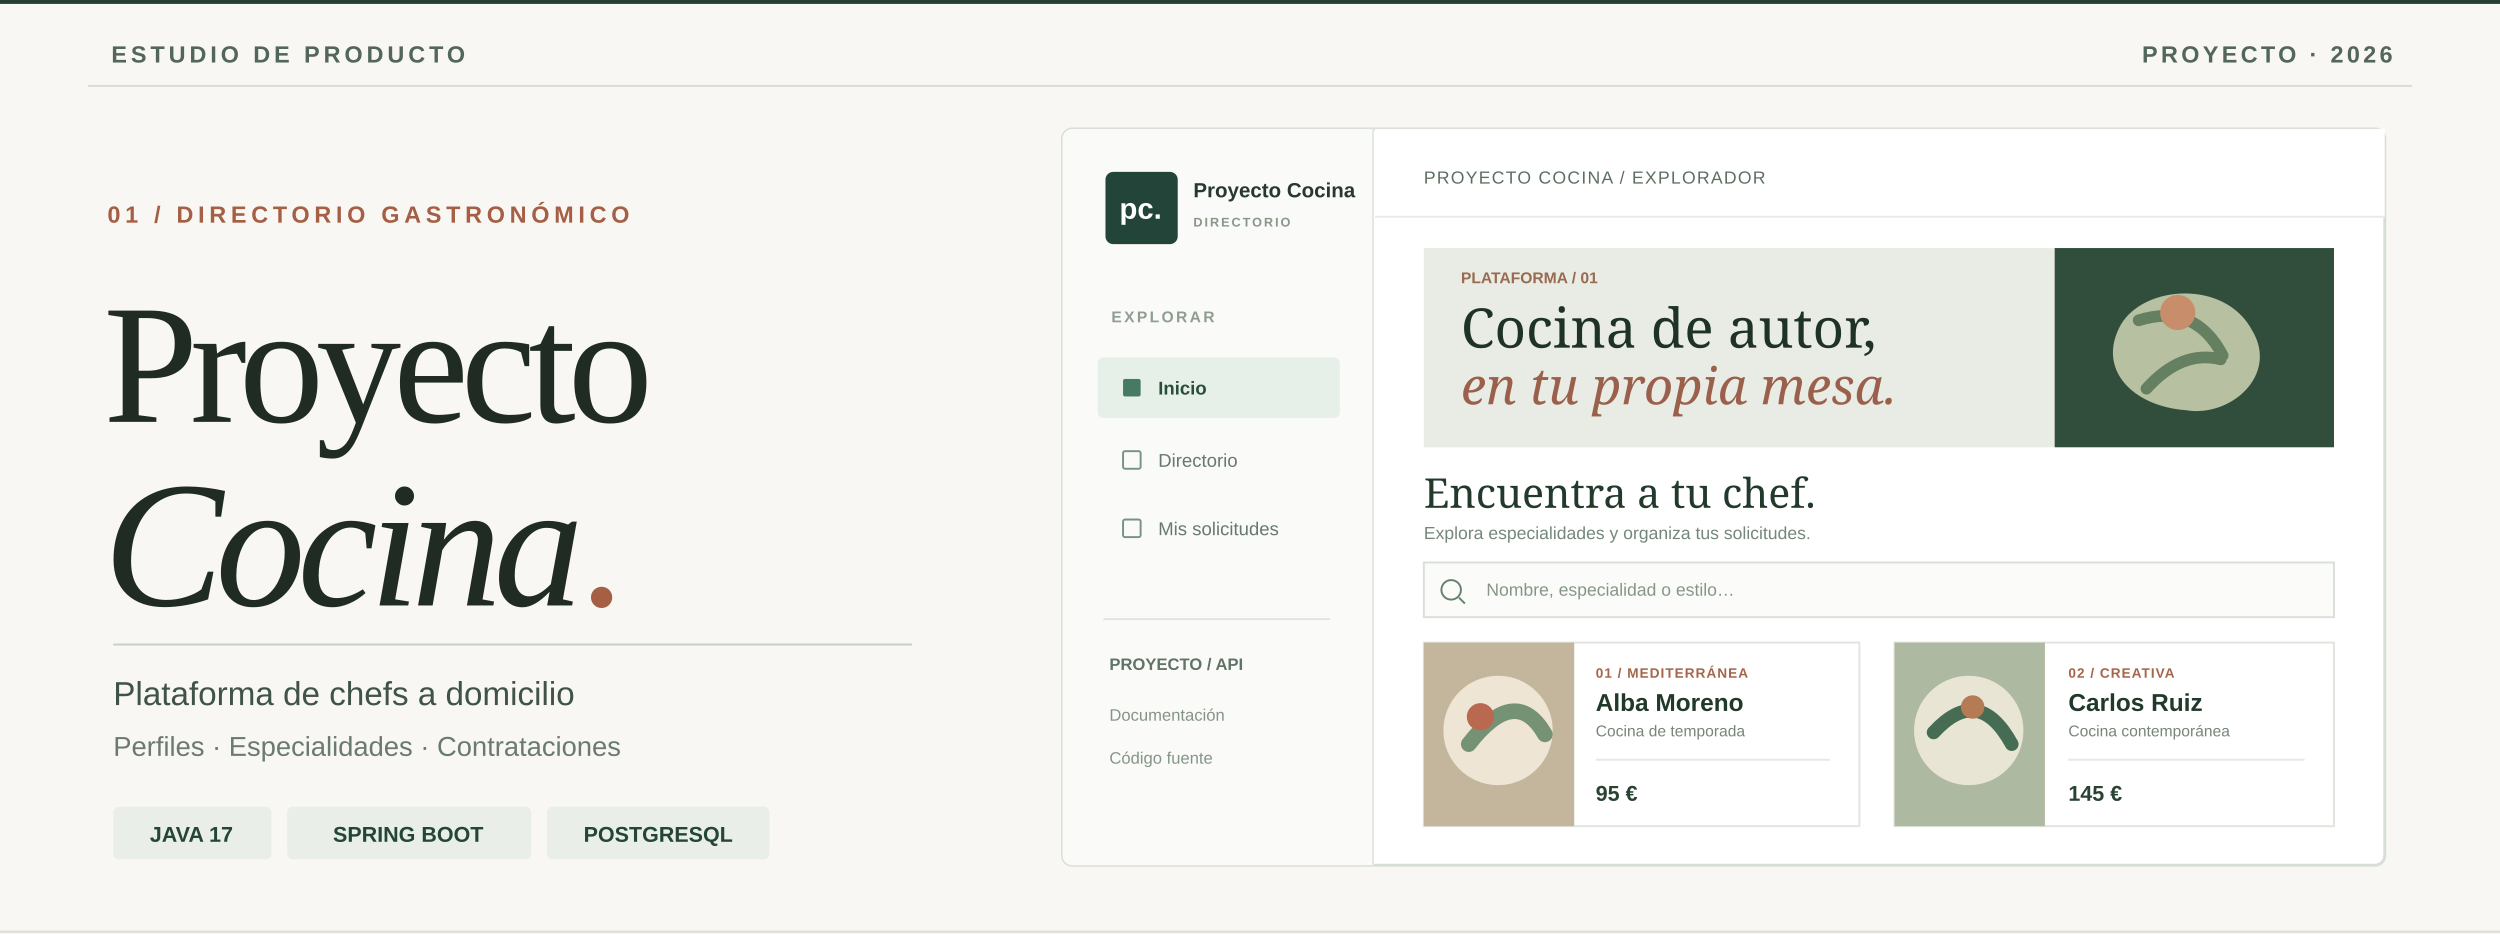
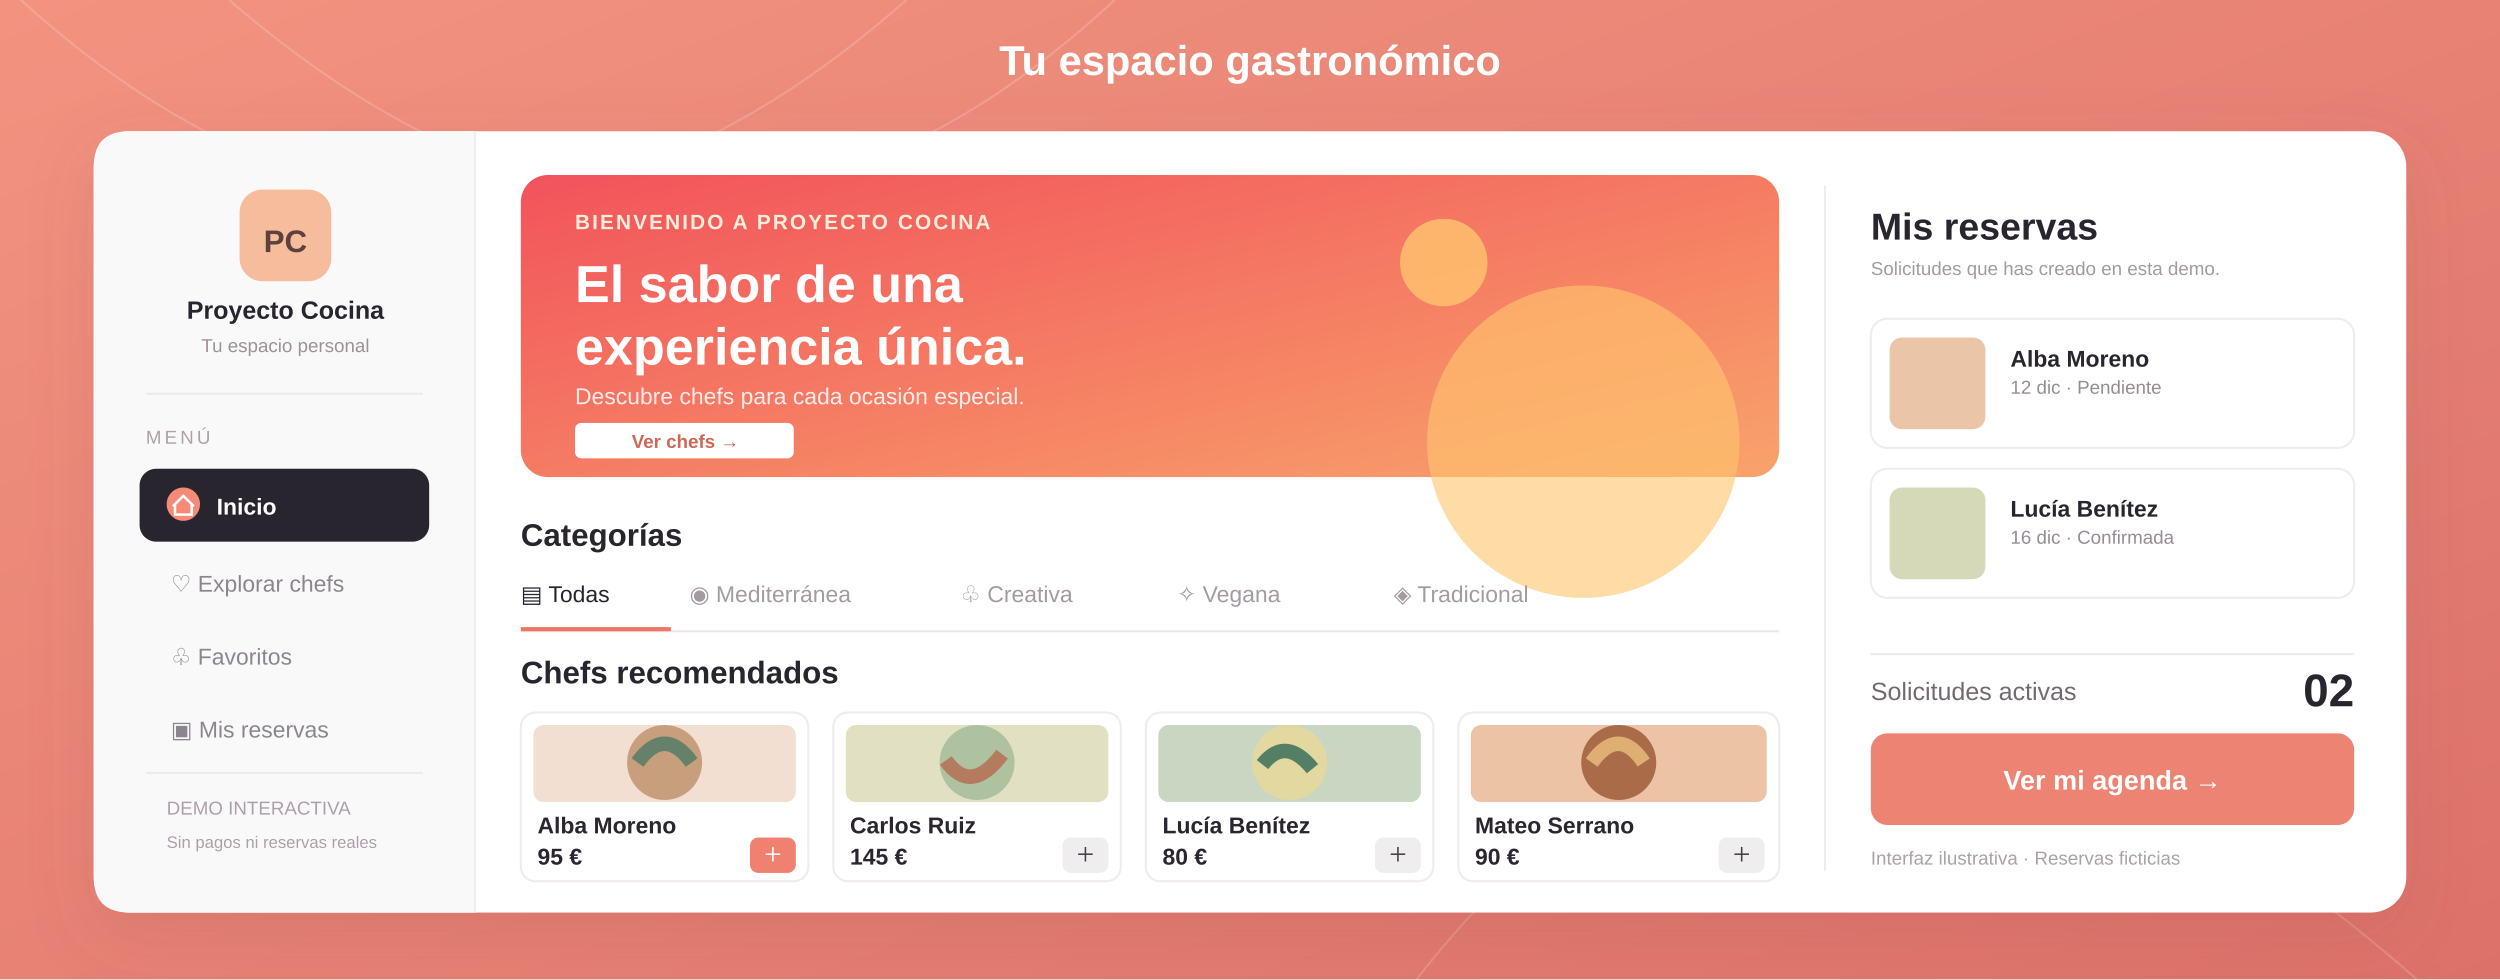
- <svg xmlns="http://www.w3.org/2000/svg" width="1280" height="478" viewBox="0 0 1280 478" role="img" aria-labelledby="title description">
-   <rect width="1280" height="478" fill="#F8F7F3" />
-   <path d="M0 1H1280" stroke="#263D32" stroke-width="2" />
-   <path d="M0 477H1280" stroke="#D7DED4" stroke-width="1" />
-   <path d="M45 44H1235" stroke="#D8DED6" />
-   <text x="57" y="32" font-family="Arial,Helvetica,sans-serif" font-size="12" font-weight="700" letter-spacing="2.0" fill="#53665B">ESTUDIO DE PRODUCTO</text>
-   <text x="1225" y="32" text-anchor="end" font-family="Arial,Helvetica,sans-serif" font-size="12" font-weight="700" letter-spacing="1.7" fill="#53665B">PROYECTO · 2026</text>
-   <text x="55" y="114" font-family="Arial,Helvetica,sans-serif" font-size="12" font-weight="700" letter-spacing="2.4" fill="#A55F44">01 / DIRECTORIO GASTRONÓMICO</text>
-   <text x="53" y="216" font-family="Georgia,'Times New Roman',serif" font-size="87" letter-spacing="-4" fill="#202B24">Proyecto</text>
-   <text x="53" y="310" font-family="Georgia,'Times New Roman',serif" font-size="92" font-style="italic" letter-spacing="-4" fill="#202B24">Cocina<tspan fill="#A55F44">.</tspan>
-   </text>
-   <path d="M58 330H467" stroke="#C5D0C5" />
-   <text x="58" y="361" font-family="Arial,Helvetica,sans-serif" font-size="17" fill="#405349">Plataforma de chefs a domicilio</text>
-   <text x="58" y="387" font-family="Arial,Helvetica,sans-serif" font-size="14" fill="#6A7A6E">Perfiles · Especialidades · Contrataciones</text>
-   <rect x="58" y="413" width="81" height="27" rx="3" fill="#E9EFE8" />
-   <text x="98" y="431" text-anchor="middle" font-family="Arial,Helvetica,sans-serif" font-size="11" font-weight="700" fill="#244638">JAVA 17</text>
-   <rect x="147" y="413" width="125" height="27" rx="3" fill="#E9EFE8" />
-   <text x="209" y="431" text-anchor="middle" font-family="Arial,Helvetica,sans-serif" font-size="11" font-weight="700" fill="#244638">SPRING BOOT</text>
-   <rect x="280" y="413" width="114" height="27" rx="3" fill="#E9EFE8" />
-   <text x="337" y="431" text-anchor="middle" font-family="Arial,Helvetica,sans-serif" font-size="11" font-weight="700" fill="#244638">POSTGRESQL</text>
-   <rect x="544" y="66" width="677" height="377" rx="5" fill="#FFFFFF" stroke="#D7DED4" stroke-width="1.5" />
-   <rect x="544" y="66" width="159" height="377" rx="5" fill="#FAFAF8" />
-   <rect x="699" y="66" width="4" height="377" fill="#FAFAF8" />
-   <path d="M703 66V443" stroke="#E2E7E0" />
-   <rect x="566" y="88" width="37" height="37" rx="4" fill="#234438" />
-   <text x="584" y="112" text-anchor="middle" font-family="Arial,Helvetica,sans-serif" font-size="15" fill="#FFF" font-weight="700">pc.</text>
-   <text x="611" y="101" font-family="Arial,Helvetica,sans-serif" font-size="10.5" font-weight="700" fill="#28382E">Proyecto Cocina</text>
-   <text x="611" y="116" font-family="Arial,Helvetica,sans-serif" font-size="6.5" font-weight="700" letter-spacing="1" fill="#87978A">DIRECTORIO</text>
-   <text x="569" y="165" font-family="Arial,Helvetica,sans-serif" font-size="8" font-weight="700" letter-spacing="1.2" fill="#8E9E90">EXPLORAR</text>
-   <rect x="562" y="183" width="124" height="31" rx="3" fill="#E7F0E8" />
-   <rect x="575" y="194" width="9" height="9" rx="1" fill="#477963" />
-   <text x="593" y="202" font-family="Arial,Helvetica,sans-serif" font-size="9.5" font-weight="700" fill="#294E3A">Inicio</text>
-   <rect x="575" y="231" width="9" height="9" rx="1" fill="none" stroke="#789383" />
-   <text x="593" y="239" font-family="Arial,Helvetica,sans-serif" font-size="9.5" fill="#66796D">Directorio</text>
-   <rect x="575" y="266" width="9" height="9" rx="1" fill="none" stroke="#789383" />
-   <text x="593" y="274" font-family="Arial,Helvetica,sans-serif" font-size="9.5" fill="#66796D">Mis solicitudes</text>
-   <path d="M565 317H681" stroke="#E0E5DD" />
-   <text x="568" y="343" font-family="Arial,Helvetica,sans-serif" font-size="8.5" font-weight="700" fill="#617367">PROYECTO / API</text>
-   <text x="568" y="369" font-family="Arial,Helvetica,sans-serif" font-size="8.5" fill="#849487">Documentación</text>
-   <text x="568" y="391" font-family="Arial,Helvetica,sans-serif" font-size="8.5" fill="#849487">Código fuente</text>
-   <rect x="704" y="66" width="517" height="45" fill="#fff" />
-   <path d="M704 111H1221" stroke="#E7EBE5" />
-   <text x="729" y="94" font-family="Arial,Helvetica,sans-serif" font-size="9" letter-spacing=".65" fill="#5B6F61">PROYECTO COCINA  /  EXPLORADOR</text>
-   <rect x="729" y="127" width="466" height="102" fill="#E9ECE4" />
-   <text x="748" y="145" font-family="Arial,Helvetica,sans-serif" font-size="8" font-weight="700" fill="#986A4F">PLATAFORMA / 01</text>
-   <text x="748" y="178" font-family="Georgia,serif" font-size="28" fill="#1F3227">Cocina de autor,</text>
-   <text x="748" y="207" font-family="Georgia,serif" font-size="26" font-style="italic" fill="#9A604B">en tu propia mesa.</text>
-   <rect x="1052" y="127" width="143" height="102" fill="#314E3D" />
-   <path d="M1086 166c12-20 53-23 67 3 14 23-11 45-34 41-27-2-46-21-33-44Z" fill="#B8C0A2" />
-   <path d="M1095 164q29-9 43 18M1099 199q18-20 38-15" fill="none" stroke="#658061" stroke-width="6" stroke-linecap="round" />
-   <circle cx="1115" cy="160" r="9" fill="#C88E6B" />
-   <text x="729" y="260" font-family="Georgia,serif" font-size="21" fill="#22392C">Encuentra a tu chef.</text>
-   <text x="729" y="276" font-family="Arial,Helvetica,sans-serif" font-size="9" fill="#74877A">Explora especialidades y organiza tus solicitudes.</text>
-   <rect x="729" y="288" width="466" height="28" fill="#FBFCF9" stroke="#D9E0D8" />
-   <circle cx="743" cy="302" r="5" stroke="#67806D" fill="none" />
-   <path d="m747 306 3 3" stroke="#67806D" />
-   <text x="761" y="305" font-family="Arial,Helvetica,sans-serif" font-size="9" fill="#859586">Nombre, especialidad o estilo…</text>
-   <rect x="729" y="329" width="223" height="94" fill="#FFFFFF" stroke="#E0E6DE" />
-   <rect x="729" y="329" width="77" height="94" fill="#C4B59D" />
-   <circle cx="767" cy="374" r="28" fill="#EFE5D5" />
-   <path d="M752 381q24-31 39-5" stroke="#769274" stroke-width="8" fill="none" stroke-linecap="round" />
-   <circle cx="758" cy="367" r="7" fill="#B96950" />
-   <text x="817" y="347" font-family="Arial,Helvetica,sans-serif" font-size="7" font-weight="700" letter-spacing=".5" fill="#A46549">01 / MEDITERRÁNEA</text>
-   <text x="817" y="364" font-family="Arial,Helvetica,sans-serif" font-size="12.5" font-weight="700" fill="#21392A">Alba Moreno</text>
-   <text x="817" y="377" font-family="Arial,Helvetica,sans-serif" font-size="8" fill="#768678">Cocina de temporada</text>
-   <path d="M817 389H937" stroke="#E5E9E4" />
-   <text x="817" y="410" font-family="Arial,Helvetica,sans-serif" font-size="11" font-weight="700" fill="#294333">95 €</text>
-   <rect x="970" y="329" width="225" height="94" fill="#FFFFFF" stroke="#E0E6DE" />
-   <rect x="970" y="329" width="77" height="94" fill="#AEB9A2" />
-   <circle cx="1008" cy="374" r="28" fill="#E9E5D5" />
-   <path d="M990 375q23-25 40 6" stroke="#466D54" stroke-width="7" fill="none" stroke-linecap="round" />
-   <circle cx="1010" cy="362" r="6" fill="#B47B55" />
-   <text x="1059" y="347" font-family="Arial,Helvetica,sans-serif" font-size="7" font-weight="700" letter-spacing=".5" fill="#A46549">02 / CREATIVA</text>
-   <text x="1059" y="364" font-family="Arial,Helvetica,sans-serif" font-size="12.5" font-weight="700" fill="#21392A">Carlos Ruiz</text>
-   <text x="1059" y="377" font-family="Arial,Helvetica,sans-serif" font-size="8" fill="#768678">Cocina contemporánea</text>
-   <path d="M1059 389H1180" stroke="#E5E9E4" />
-   <text x="1059" y="410" font-family="Arial,Helvetica,sans-serif" font-size="11" font-weight="700" fill="#294333">145 €</text>
+ <svg xmlns="http://www.w3.org/2000/svg" width="1200" height="470" viewBox="0 0 1200 470" role="img" aria-labelledby="title desc">
+   <defs>
+     <linearGradient id="bg" x1="0" x2="1" y1="0" y2="1">
+       <stop stop-color="#f29380" />
+       <stop offset="1" stop-color="#dc7169" />
+     </linearGradient>
+     <linearGradient id="hero" x1="0" x2="1" y1="0" y2="1">
+       <stop stop-color="#f2535b" />
+       <stop offset="1" stop-color="#f8a36b" />
+     </linearGradient>
+     <filter id="shadow" x="-15%" y="-15%" width="130%" height="145%">
+       <feDropShadow dx="0" dy="11" stdDeviation="15" flood-color="#a95e57" flood-opacity=".23" />
+     </filter>
+   </defs>
+   <rect width="1200" height="470" fill="url(#bg)" />
+   <g fill="none" stroke="#fff" stroke-opacity=".17">
+     <path d="M10 0Q220 190 435 0M110 0Q330 190 535 0M680 470Q875 220 1160 470" />
+   </g>
+   <text x="600" y="36" text-anchor="middle" font-family="Arial,Helvetica,sans-serif" font-size="20" font-weight="700" fill="#fff">Tu espacio gastronómico</text>
+   <g filter="url(#shadow)">
+     <rect x="45" y="63" width="1110" height="375" rx="17" fill="#fff" />
+   </g>
+   <path d="M62 63h166v375H62Q45 438 45 421V80Q45 63 62 63Z" fill="#faf9fa" />
+   <path d="M228 63v375" stroke="#f0edef" />
+   <rect x="115" y="91" width="44" height="44" rx="11" fill="#f6bd9c" />
+   <text x="137" y="121" text-anchor="middle" font-family="Arial,Helvetica,sans-serif" font-size="15" font-weight="700" fill="#60403d">PC</text>
+   <text x="137" y="153" text-anchor="middle" font-family="Arial,Helvetica,sans-serif" font-size="12" font-weight="700" fill="#29252f">Proyecto Cocina</text>
+   <text x="137" y="169" text-anchor="middle" font-family="Arial,Helvetica,sans-serif" font-size="9" fill="#9c9199">Tu espacio personal</text>
+   <path d="M70 189h133" stroke="#eee9ec" />
+   <text x="70" y="213" font-family="Arial,Helvetica,sans-serif" font-size="9" letter-spacing="1.5" fill="#ae9fa8">MENÚ</text>
+   <rect x="67" y="225" width="139" height="35" rx="8" fill="#29252f" />
+   <circle cx="88" cy="242" r="8" fill="#f58b77" />
+   <path d="M83 243l5-5 5 5M84 242v5h8v-5" stroke="#fff" stroke-width="1.2" fill="none" />
+   <text x="104" y="247" font-family="Arial,Helvetica,sans-serif" font-weight="700" font-size="11" fill="#fff">Inicio</text>
+   <text x="82" y="284" font-family="Arial,Helvetica,sans-serif" font-size="11" fill="#8c858f">♡  Explorar chefs</text>
+   <text x="82" y="319" font-family="Arial,Helvetica,sans-serif" font-size="11" fill="#8c858f">♧  Favoritos</text>
+   <text x="82" y="354" font-family="Arial,Helvetica,sans-serif" font-size="11" fill="#8c858f">▣  Mis reservas</text>
+   <path d="M70 371h133" stroke="#eee9ec" />
+   <text x="80" y="391" font-family="Arial,Helvetica,sans-serif" font-size="9" fill="#ac9faa">DEMO INTERACTIVA</text>
+   <text x="80" y="407" font-family="Arial,Helvetica,sans-serif" font-size="8" fill="#ac9faa">Sin pagos ni reservas reales</text>
+   <rect x="250" y="84" width="604" height="145" rx="13" fill="url(#hero)" />
+   <circle cx="693" cy="126" r="21" fill="#ffc56e" opacity=".78" />
+   <circle cx="760" cy="212" r="75" fill="#ffc56e" opacity=".62" />
+   <text x="276" y="110" font-family="Arial,Helvetica,sans-serif" font-size="10" fill="#ffeddc" font-weight="700" letter-spacing="1">BIENVENIDO A PROYECTO COCINA</text>
+   <text x="276" y="145" font-family="Arial,Helvetica,sans-serif" font-size="25" font-weight="700" fill="#fff">El sabor de una</text>
+   <text x="276" y="175" font-family="Arial,Helvetica,sans-serif" font-size="25" font-weight="700" fill="#fff">experiencia única.</text>
+   <text x="276" y="194" font-family="Arial,Helvetica,sans-serif" font-size="11" fill="#ffeded">Descubre chefs para cada ocasión especial.</text>
+   <rect x="276" y="203" width="105" height="17" rx="3" fill="#fff" />
+   <text x="329" y="215" text-anchor="middle" font-family="Arial,Helvetica,sans-serif" font-size="9" font-weight="700" fill="#ce6755">Ver chefs →</text>
+   <text x="250" y="262" font-family="Arial,Helvetica,sans-serif" font-size="15" font-weight="700" fill="#28252d">Categorías</text>
+   <text x="250" y="289" font-family="Arial,Helvetica,sans-serif" font-size="11" fill="#29252f">▤  Todas</text>
+   <text x="331" y="289" font-family="Arial,Helvetica,sans-serif" font-size="11" fill="#a49ba2">◉  Mediterránea</text>
+   <text x="461" y="289" font-family="Arial,Helvetica,sans-serif" font-size="11" fill="#a49ba2">♧  Creativa</text>
+   <text x="565" y="289" font-family="Arial,Helvetica,sans-serif" font-size="11" fill="#a49ba2">✧  Vegana</text>
+   <text x="669" y="289" font-family="Arial,Helvetica,sans-serif" font-size="11" fill="#a49ba2">◈  Tradicional</text>
+   <path d="M250 303h604" stroke="#ece6e7" />
+   <path d="M250 302h72" stroke="#ed7664" stroke-width="2" />
+   <text x="250" y="328" font-family="Arial,Helvetica,sans-serif" font-size="15" font-weight="700" fill="#29252f">Chefs recomendados</text>
+   <g>
+     <rect x="250" y="342" width="138" height="81" rx="7" fill="#fff" stroke="#f0ebec" />
+     <rect x="256" y="348" width="126" height="37" rx="5" fill="#f3ded2" />
+     <circle cx="319" cy="366" r="18" fill="#c79f7d" />
+     <path d="M306 366q13-18 26 0" stroke="#66816a" stroke-width="7" fill="none" />
+     <text x="258" y="400" font-family="Arial,Helvetica,sans-serif" font-weight="700" font-size="11" fill="#2b2530">Alba Moreno</text>
+     <text x="258" y="415" font-family="Arial,Helvetica,sans-serif" font-weight="700" font-size="11" fill="#2b2530">95 €</text>
+     <rect x="360" y="402" width="22" height="17" rx="4" fill="#f08070" />
+     <text x="371" y="415" text-anchor="middle" font-size="15" fill="#fff">+</text>
+   </g>
+   <g>
+     <rect x="400" y="342" width="138" height="81" rx="7" fill="#fff" stroke="#f0ebec" />
+     <rect x="406" y="348" width="126" height="37" rx="5" fill="#e2e0c2" />
+     <circle cx="469" cy="366" r="18" fill="#aec2a0" />
+     <path d="M454 365q12 17 27-3" stroke="#b47b5f" stroke-width="7" fill="none" />
+     <text x="408" y="400" font-family="Arial,Helvetica,sans-serif" font-weight="700" font-size="11" fill="#2b2530">Carlos Ruiz</text>
+     <text x="408" y="415" font-family="Arial,Helvetica,sans-serif" font-weight="700" font-size="11" fill="#2b2530">145 €</text>
+     <rect x="510" y="402" width="22" height="17" rx="4" fill="#efeded" />
+     <text x="521" y="415" text-anchor="middle" font-size="15" fill="#414047">+</text>
+   </g>
+   <g>
+     <rect x="550" y="342" width="138" height="81" rx="7" fill="#fff" stroke="#f0ebec" />
+     <rect x="556" y="348" width="126" height="37" rx="5" fill="#c9d6c2" />
+     <circle cx="619" cy="366" r="18" fill="#e3d8a0" />
+     <path d="M606 367q11-14 24 2" stroke="#557f64" stroke-width="7" fill="none" />
+     <text x="558" y="400" font-family="Arial,Helvetica,sans-serif" font-weight="700" font-size="11" fill="#2b2530">Lucía Benítez</text>
+     <text x="558" y="415" font-family="Arial,Helvetica,sans-serif" font-weight="700" font-size="11" fill="#2b2530">80 €</text>
+     <rect x="660" y="402" width="22" height="17" rx="4" fill="#efeded" />
+     <text x="671" y="415" text-anchor="middle" font-size="15" fill="#414047">+</text>
+   </g>
+   <g>
+     <rect x="700" y="342" width="154" height="81" rx="7" fill="#fff" stroke="#f0ebec" />
+     <rect x="706" y="348" width="142" height="37" rx="5" fill="#edc3a6" />
+     <circle cx="777" cy="366" r="18" fill="#aa6b49" />
+     <path d="M764 366q13-18 25 0" stroke="#dfae73" stroke-width="7" fill="none" />
+     <text x="708" y="400" font-family="Arial,Helvetica,sans-serif" font-weight="700" font-size="11" fill="#2b2530">Mateo Serrano</text>
+     <text x="708" y="415" font-family="Arial,Helvetica,sans-serif" font-weight="700" font-size="11" fill="#2b2530">90 €</text>
+     <rect x="825" y="402" width="22" height="17" rx="4" fill="#efeded" />
+     <text x="836" y="415" text-anchor="middle" font-size="15" fill="#414047">+</text>
+   </g>
+   <path d="M876 89v329" stroke="#f0ecee" />
+   <text x="898" y="115" font-family="Arial,Helvetica,sans-serif" font-size="18" font-weight="700" fill="#29252f">Mis reservas</text>
+   <text x="898" y="132" font-family="Arial,Helvetica,sans-serif" font-size="9" fill="#a39aa1">Solicitudes que has creado en esta demo.</text>
+   <rect x="898" y="153" width="232" height="62" rx="8" fill="#fff" stroke="#f0ecec" />
+   <rect x="907" y="162" width="46" height="44" rx="6" fill="#eac5a7" />
+   <text x="965" y="176" font-family="Arial,Helvetica,sans-serif" font-weight="700" font-size="11" fill="#29252f">Alba Moreno</text>
+   <text x="965" y="189" font-family="Arial,Helvetica,sans-serif" font-size="9" fill="#968b95">12 dic · Pendiente</text>
+   <rect x="898" y="225" width="232" height="62" rx="8" fill="#fff" stroke="#f0ecec" />
+   <rect x="907" y="234" width="46" height="44" rx="6" fill="#d6d9b8" />
+   <text x="965" y="248" font-family="Arial,Helvetica,sans-serif" font-weight="700" font-size="11" fill="#29252f">Lucía Benítez</text>
+   <text x="965" y="261" font-family="Arial,Helvetica,sans-serif" font-size="9" fill="#968b95">16 dic · Confirmada</text>
+   <path d="M898 314h232" stroke="#eee9e9" />
+   <text x="898" y="336" font-family="Arial,Helvetica,sans-serif" font-size="12" fill="#736971">Solicitudes activas</text>
+   <text x="1130" y="339" text-anchor="end" font-family="Arial,Helvetica,sans-serif" font-size="22" font-weight="800" fill="#29252f">02</text>
+   <rect x="898" y="352" width="232" height="44" rx="8" fill="#ed8372" />
+   <text x="1014" y="379" text-anchor="middle" font-family="Arial,Helvetica,sans-serif" font-size="13" font-weight="700" fill="#fff">Ver mi agenda →</text>
+   <text x="898" y="415" font-family="Arial,Helvetica,sans-serif" font-size="9" fill="#aaa1a9">Interfaz ilustrativa · Reservas ficticias</text>
</svg>
